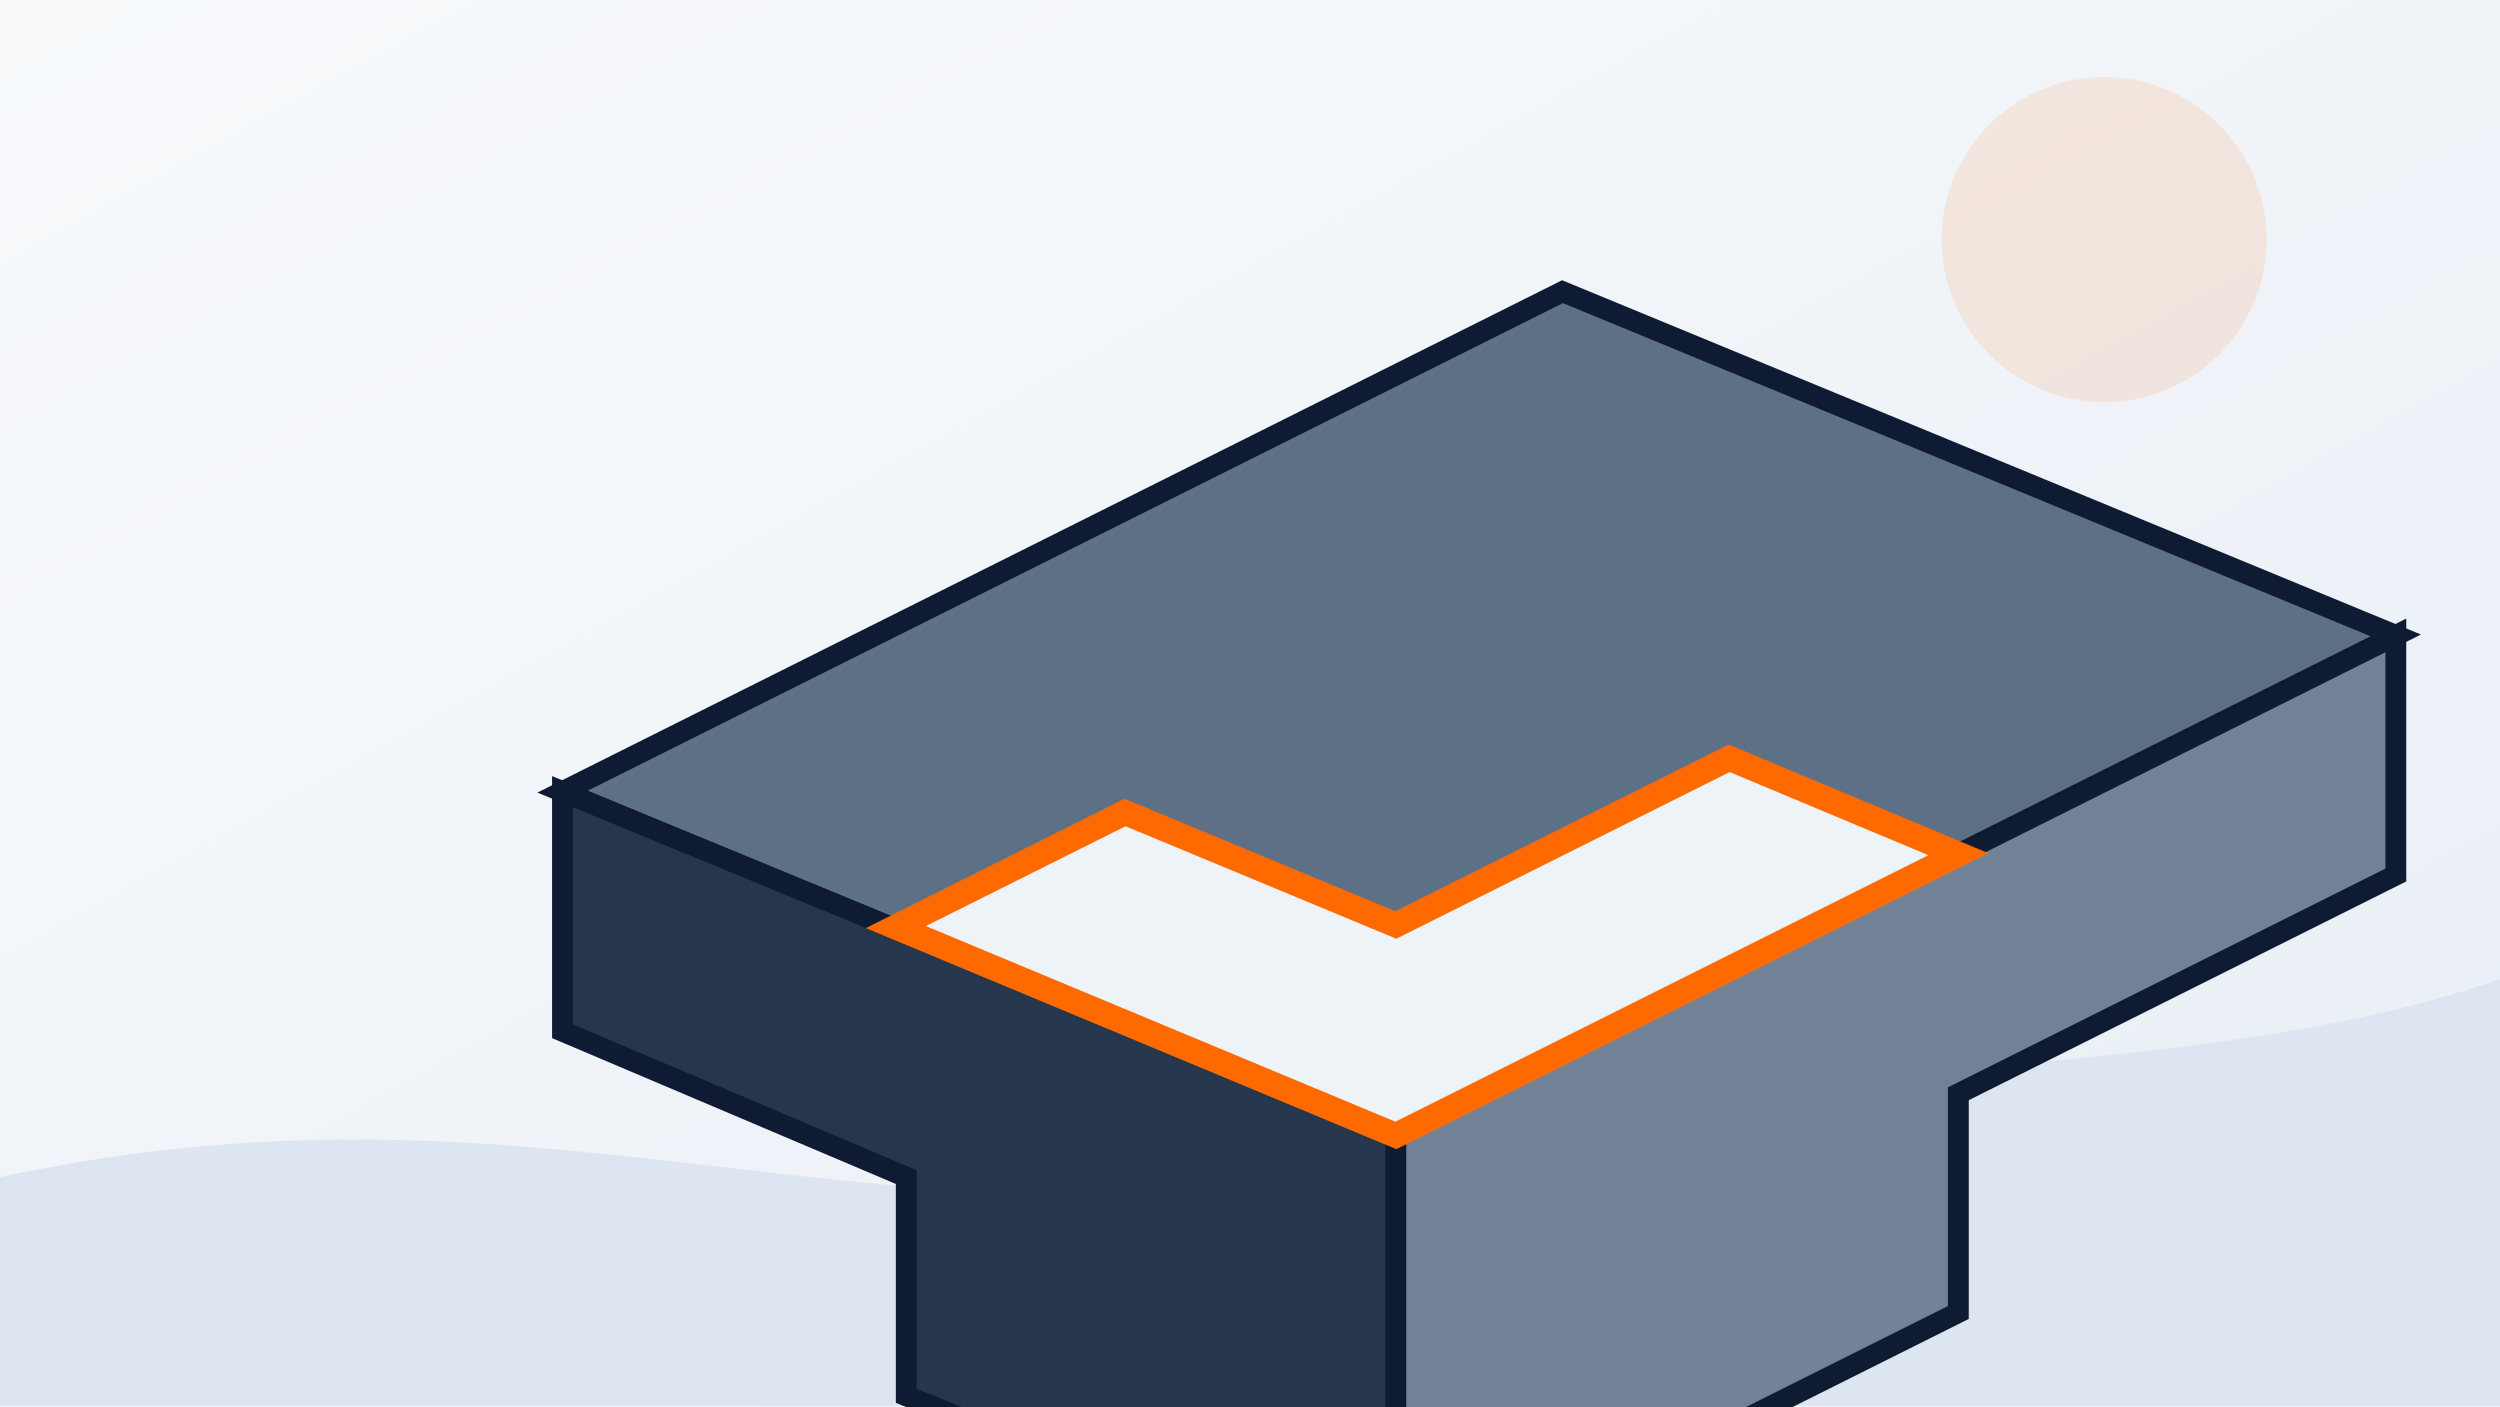
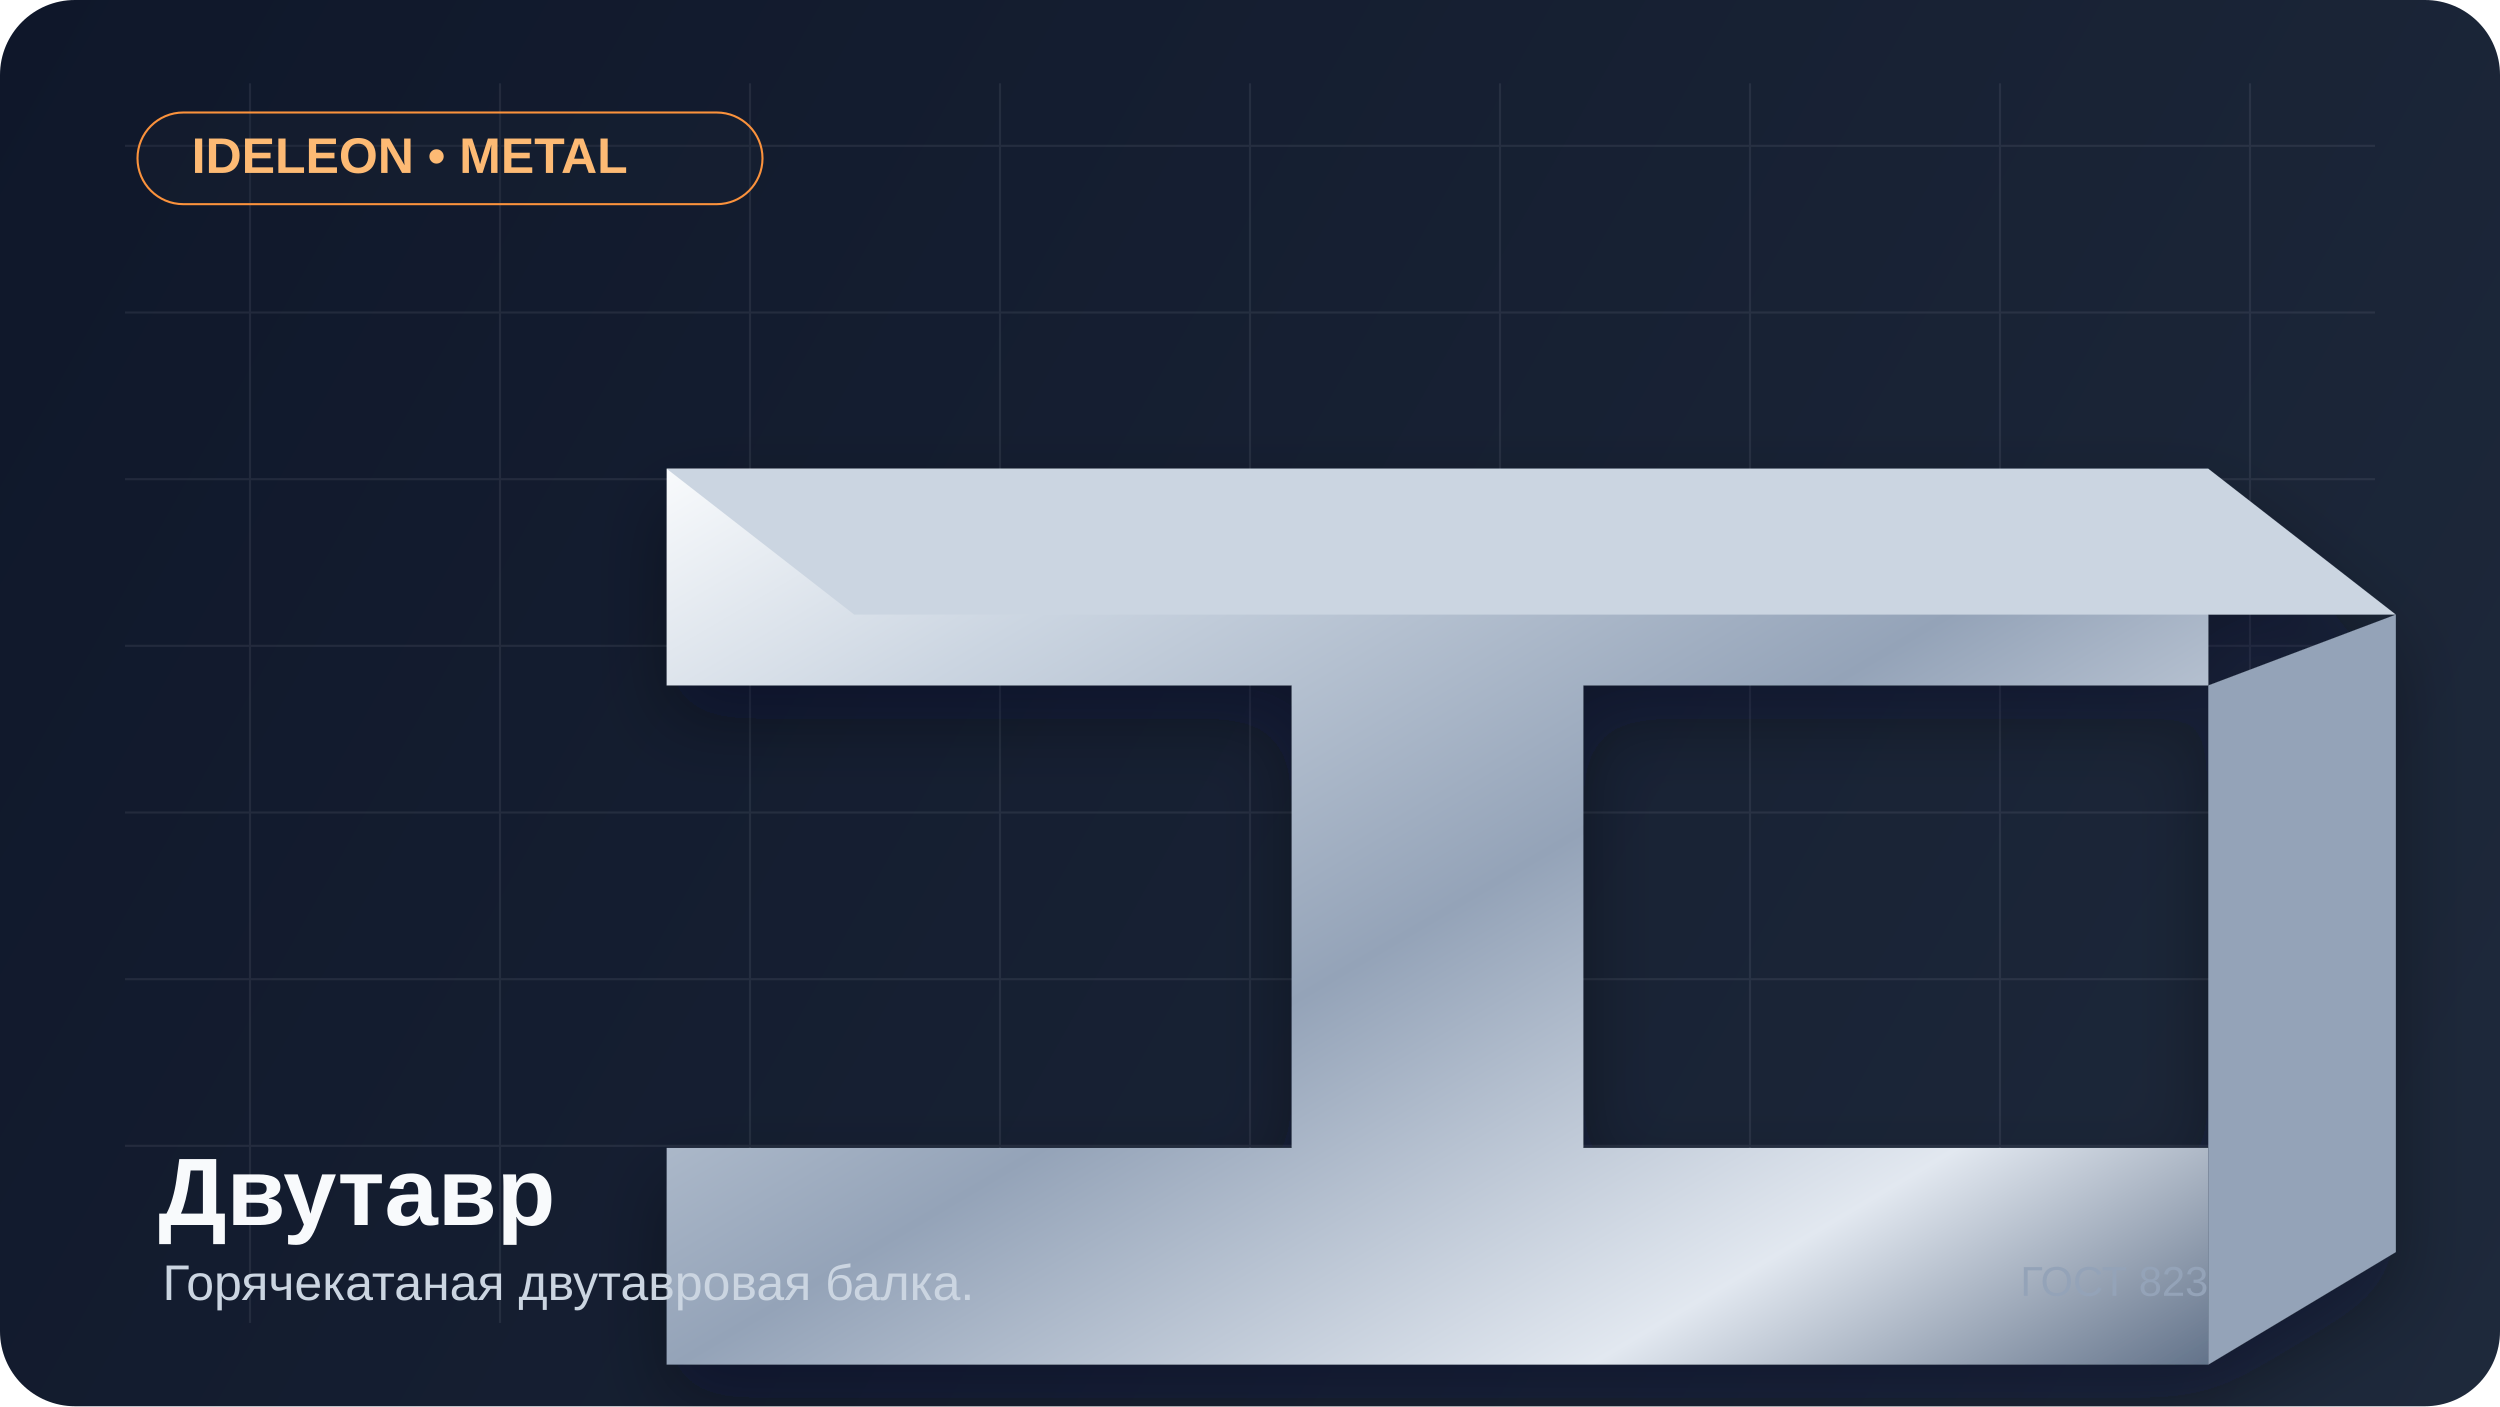
- <svg xmlns="http://www.w3.org/2000/svg" viewBox="0 0 1200 675" role="img">
+ <svg xmlns="http://www.w3.org/2000/svg" width="1200" height="675" viewBox="0 0 1200 675" fill="none">
  <defs>
-     <linearGradient id="bg" x1="0" y1="0" x2="1" y2="1">
-       <stop offset="0" stop-color="#f8fafc" />
-       <stop offset="1" stop-color="#e8eef6" />
+     <linearGradient id="bg" x1="0" y1="0" x2="1200" y2="675" gradientUnits="userSpaceOnUse">
+       <stop stop-color="#0F172A" />
+       <stop offset="1" stop-color="#1E293B" />
    </linearGradient>
    <linearGradient id="steel" x1="0" y1="0" x2="1" y2="1">
-       <stop offset="0" stop-color="#53657b" />
-       <stop offset="0.5" stop-color="#15243a" />
-       <stop offset="1" stop-color="#718197" />
+       <stop offset="0" stop-color="#F8FAFC" />
+       <stop offset="0.2" stop-color="#CBD5E1" />
+       <stop offset="0.5" stop-color="#94A3B8" />
+       <stop offset="0.8" stop-color="#E2E8F0" />
+       <stop offset="1" stop-color="#64748B" />
    </linearGradient>
+     <filter id="shadow" x="-30%" y="-30%" width="160%" height="160%">
+       <feDropShadow dx="0" dy="16" stdDeviation="18" flood-color="#020617" flood-opacity="0.35" />
+     </filter>
  </defs>
-   <rect width="1200" height="675" fill="url(#bg)" />
-   <path d="M0 565 C280 505 430 620 715 550 C910 502 1060 518 1200 470 V675 H0Z" fill="#dce5f0" />
-   <circle cx="1010" cy="115" r="78" fill="#ff6a00" opacity=".11" />
-   <g transform="translate(125 80)">
-     <path d="M145 300L625 60l400 165-480 240z" fill="#5e7086" stroke="#0f1b33" stroke-width="10" />
-     <path d="M145 300v115l165 70v105l235 95V465z" fill="#26374d" stroke="#0f1b33" stroke-width="10" />
-     <path d="M545 465l480-240v115L815 445v105L545 685z" fill="#718297" stroke="#0f1b33" stroke-width="10" />
-     <path d="M305 365l240 100 270-135-110-46-160 80-130-54z" fill="#eef3f8" stroke="#ff6a00" stroke-width="12" />
+   <rect width="1200" height="675" rx="36" fill="url(#bg)" />
+   <g opacity="0.08" stroke="#E2E8F0">
+     <path d="M60 70H1140" />
+     <path d="M60 150H1140" />
+     <path d="M60 230H1140" />
+     <path d="M60 310H1140" />
+     <path d="M60 390H1140" />
+     <path d="M60 470H1140" />
+     <path d="M60 550H1140" />
+     <path d="M120 40V635" />
+     <path d="M240 40V635" />
+     <path d="M360 40V635" />
+     <path d="M480 40V635" />
+     <path d="M600 40V635" />
+     <path d="M720 40V635" />
+     <path d="M840 40V635" />
+     <path d="M960 40V635" />
+     <path d="M1080 40V635" />
  </g>
+   <rect x="66" y="54" width="300" height="44" rx="22" fill="#1f293733" stroke="#FB923C" />
+   <text x="92" y="83" fill="#FDBA74" font-size="24" font-family="Arial, Helvetica, sans-serif" font-weight="700">IDELEON • METAL</text>
+   <g filter="url(#shadow)" transform="translate(200 115)">
+     <path d="M120 110H860V214H560V436H860V540H120V436H420V214H120Z" fill="url(#steel)" />
+     <path d="M120 110H860L950 180H210Z" fill="#CBD5E1" />
+     <path d="M860 214L950 180V486L860 540Z" fill="#94A3B8" />
+   </g>
+   <text x="76" y="588" fill="#F8FAFC" font-size="46" font-family="Arial, Helvetica, sans-serif" font-weight="700">Двутавр</text>
+   <text x="78" y="624" fill="#CBD5E1" font-size="24" font-family="Arial, Helvetica, sans-serif">Горячекатаная двутавровая балка.</text>
+   <text x="1100" y="622" text-anchor="end" fill="#94A3B8" font-size="20" font-family="Arial, Helvetica, sans-serif">ГОСТ 8239-89</text>
</svg>
